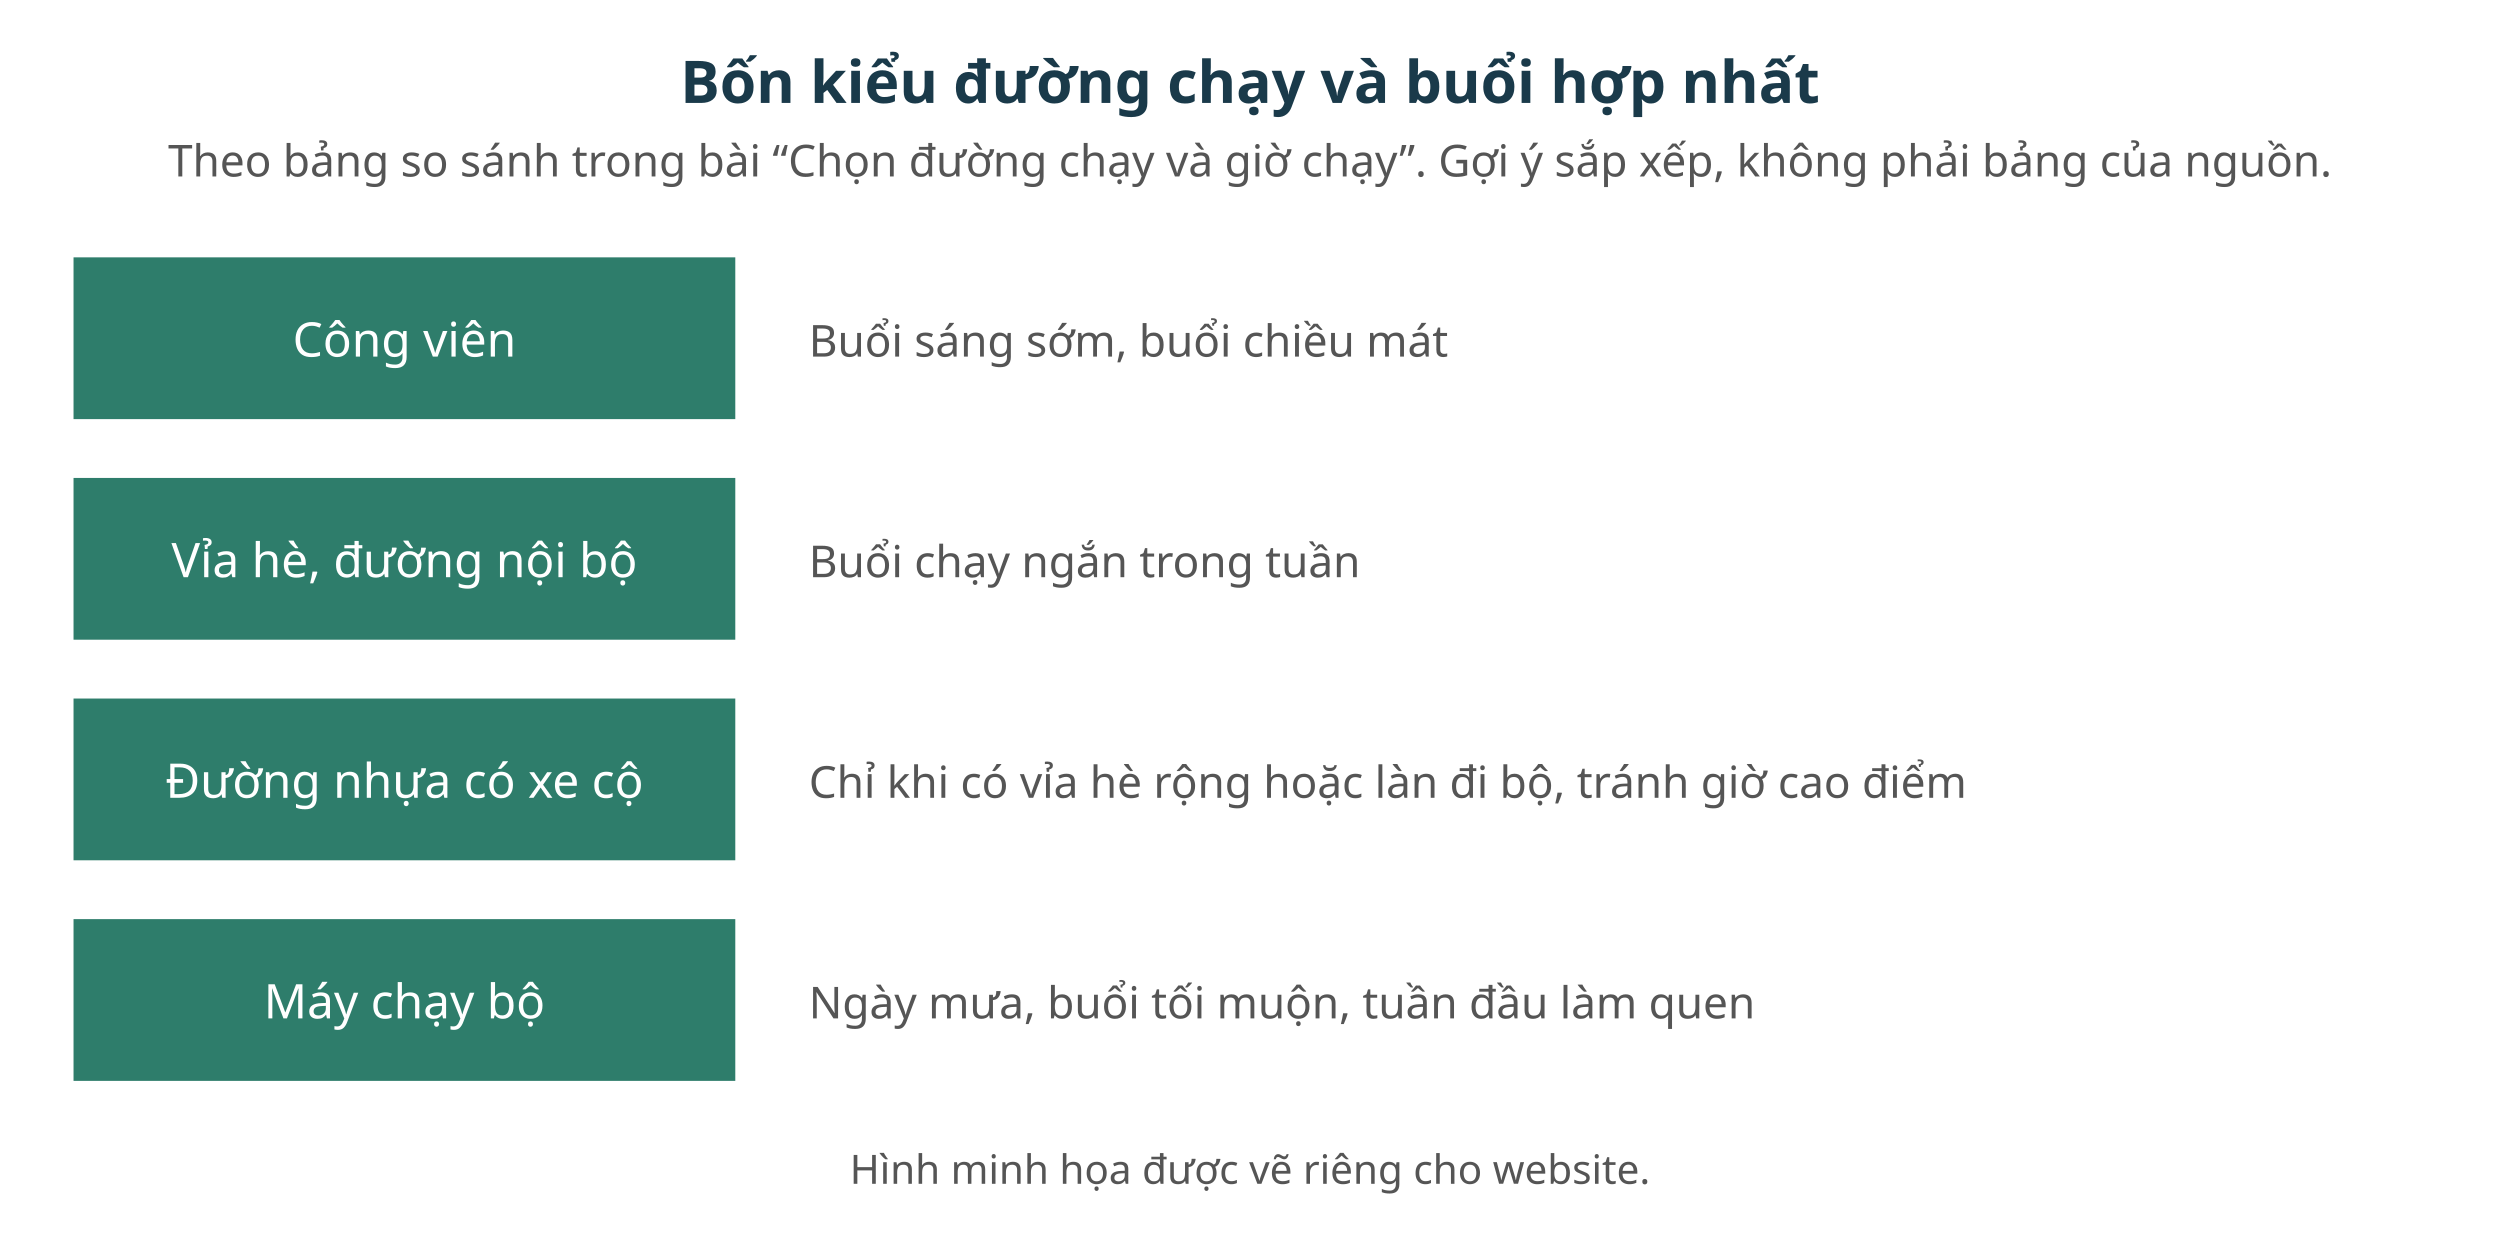
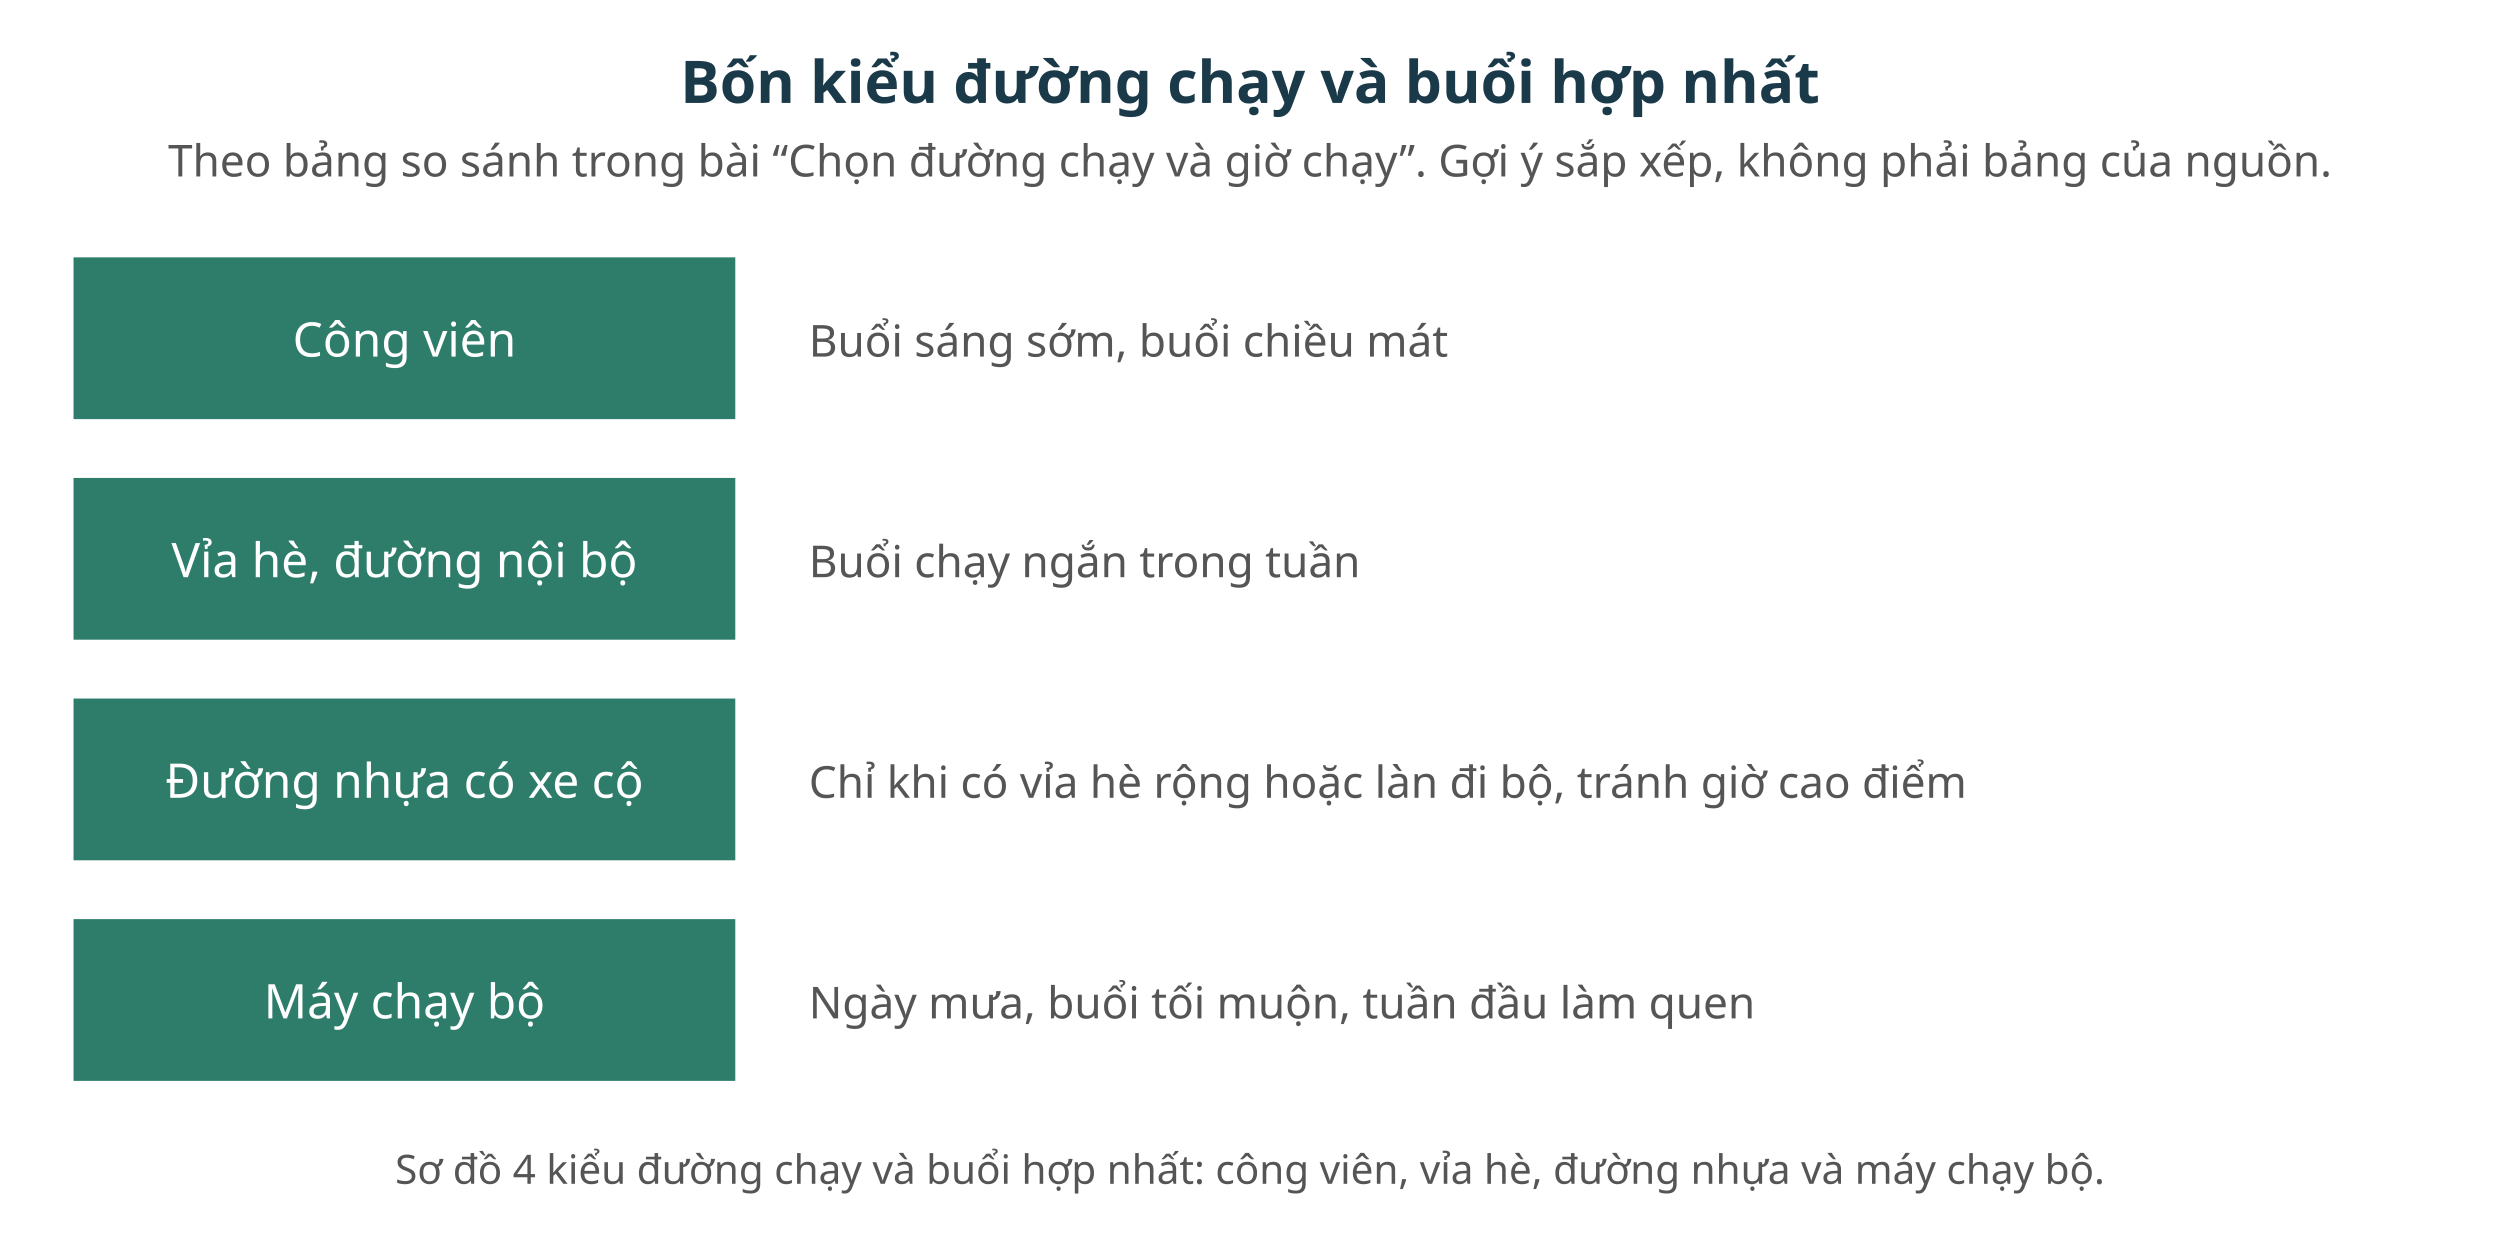
<svg xmlns="http://www.w3.org/2000/svg" viewBox="0 0 680 340" role="img" aria-label="Bốn kiểu đường chạy và buổi hợp nhất: công viên hợp buổi sáng sớm và chiều mát, vỉa hè và đường nội bộ hợp buổi chạy ngắn trong tuần, đường nhựa có xe cộ chỉ khi có vỉa hè rộng hoặc làn đi bộ và tránh giờ cao điểm, máy chạy bộ hợp ngày mưa, buổi tối muộn và tuần đầu làm quen">
  <rect width="680" height="340" fill="#ffffff" />
  <text x="340" y="28" font-family="sans-serif" font-size="16" font-weight="bold" text-anchor="middle" fill="#1a3a4a">Bốn kiểu đường chạy và buổi hợp nhất</text>
  <text x="340" y="48" font-family="sans-serif" font-size="12" text-anchor="middle" fill="#555555">Theo bảng so sánh trong bài “Chọn đường chạy và giờ chạy”. Gợi ý sắp xếp, không phải bảng của nguồn.</text>
  <g font-family="sans-serif" font-size="13" fill="#1a3a4a">
    <rect x="20" y="70" width="180" height="44" fill="#2e7d6b" />
    <text x="110" y="97" text-anchor="middle" fill="#ffffff">Công viên</text>
    <text x="220" y="97" font-size="12" fill="#555555">Buổi sáng sớm, buổi chiều mát</text>
    <rect x="20" y="130" width="180" height="44" fill="#2e7d6b" />
    <text x="110" y="157" text-anchor="middle" fill="#ffffff">Vỉa hè, đường nội bộ</text>
    <text x="220" y="157" font-size="12" fill="#555555">Buổi chạy ngắn trong tuần</text>
    <rect x="20" y="190" width="180" height="44" fill="#2e7d6b" />
    <text x="110" y="217" text-anchor="middle" fill="#ffffff">Đường nhựa có xe cộ</text>
    <text x="220" y="217" font-size="12" fill="#555555">Chỉ khi có vỉa hè rộng hoặc làn đi bộ, tránh giờ cao điểm</text>
    <rect x="20" y="250" width="180" height="44" fill="#2e7d6b" />
    <text x="110" y="277" text-anchor="middle" fill="#ffffff">Máy chạy bộ</text>
    <text x="220" y="277" font-size="12" fill="#555555">Ngày mưa, buổi tối muộn, tuần đầu làm quen</text>
  </g>
-   <text x="340" y="322" font-family="sans-serif" font-size="11" text-anchor="middle" fill="#555555">Hình minh họa được vẽ riêng cho website.</text>
+   <text x="340" y="322" font-family="sans-serif" font-size="11" text-anchor="middle" fill="#555555">Sơ đồ 4 kiểu đường chạy và buổi hợp nhất: công viên, vỉa hè, đường nhựa và máy chạy bộ.</text>
</svg>
